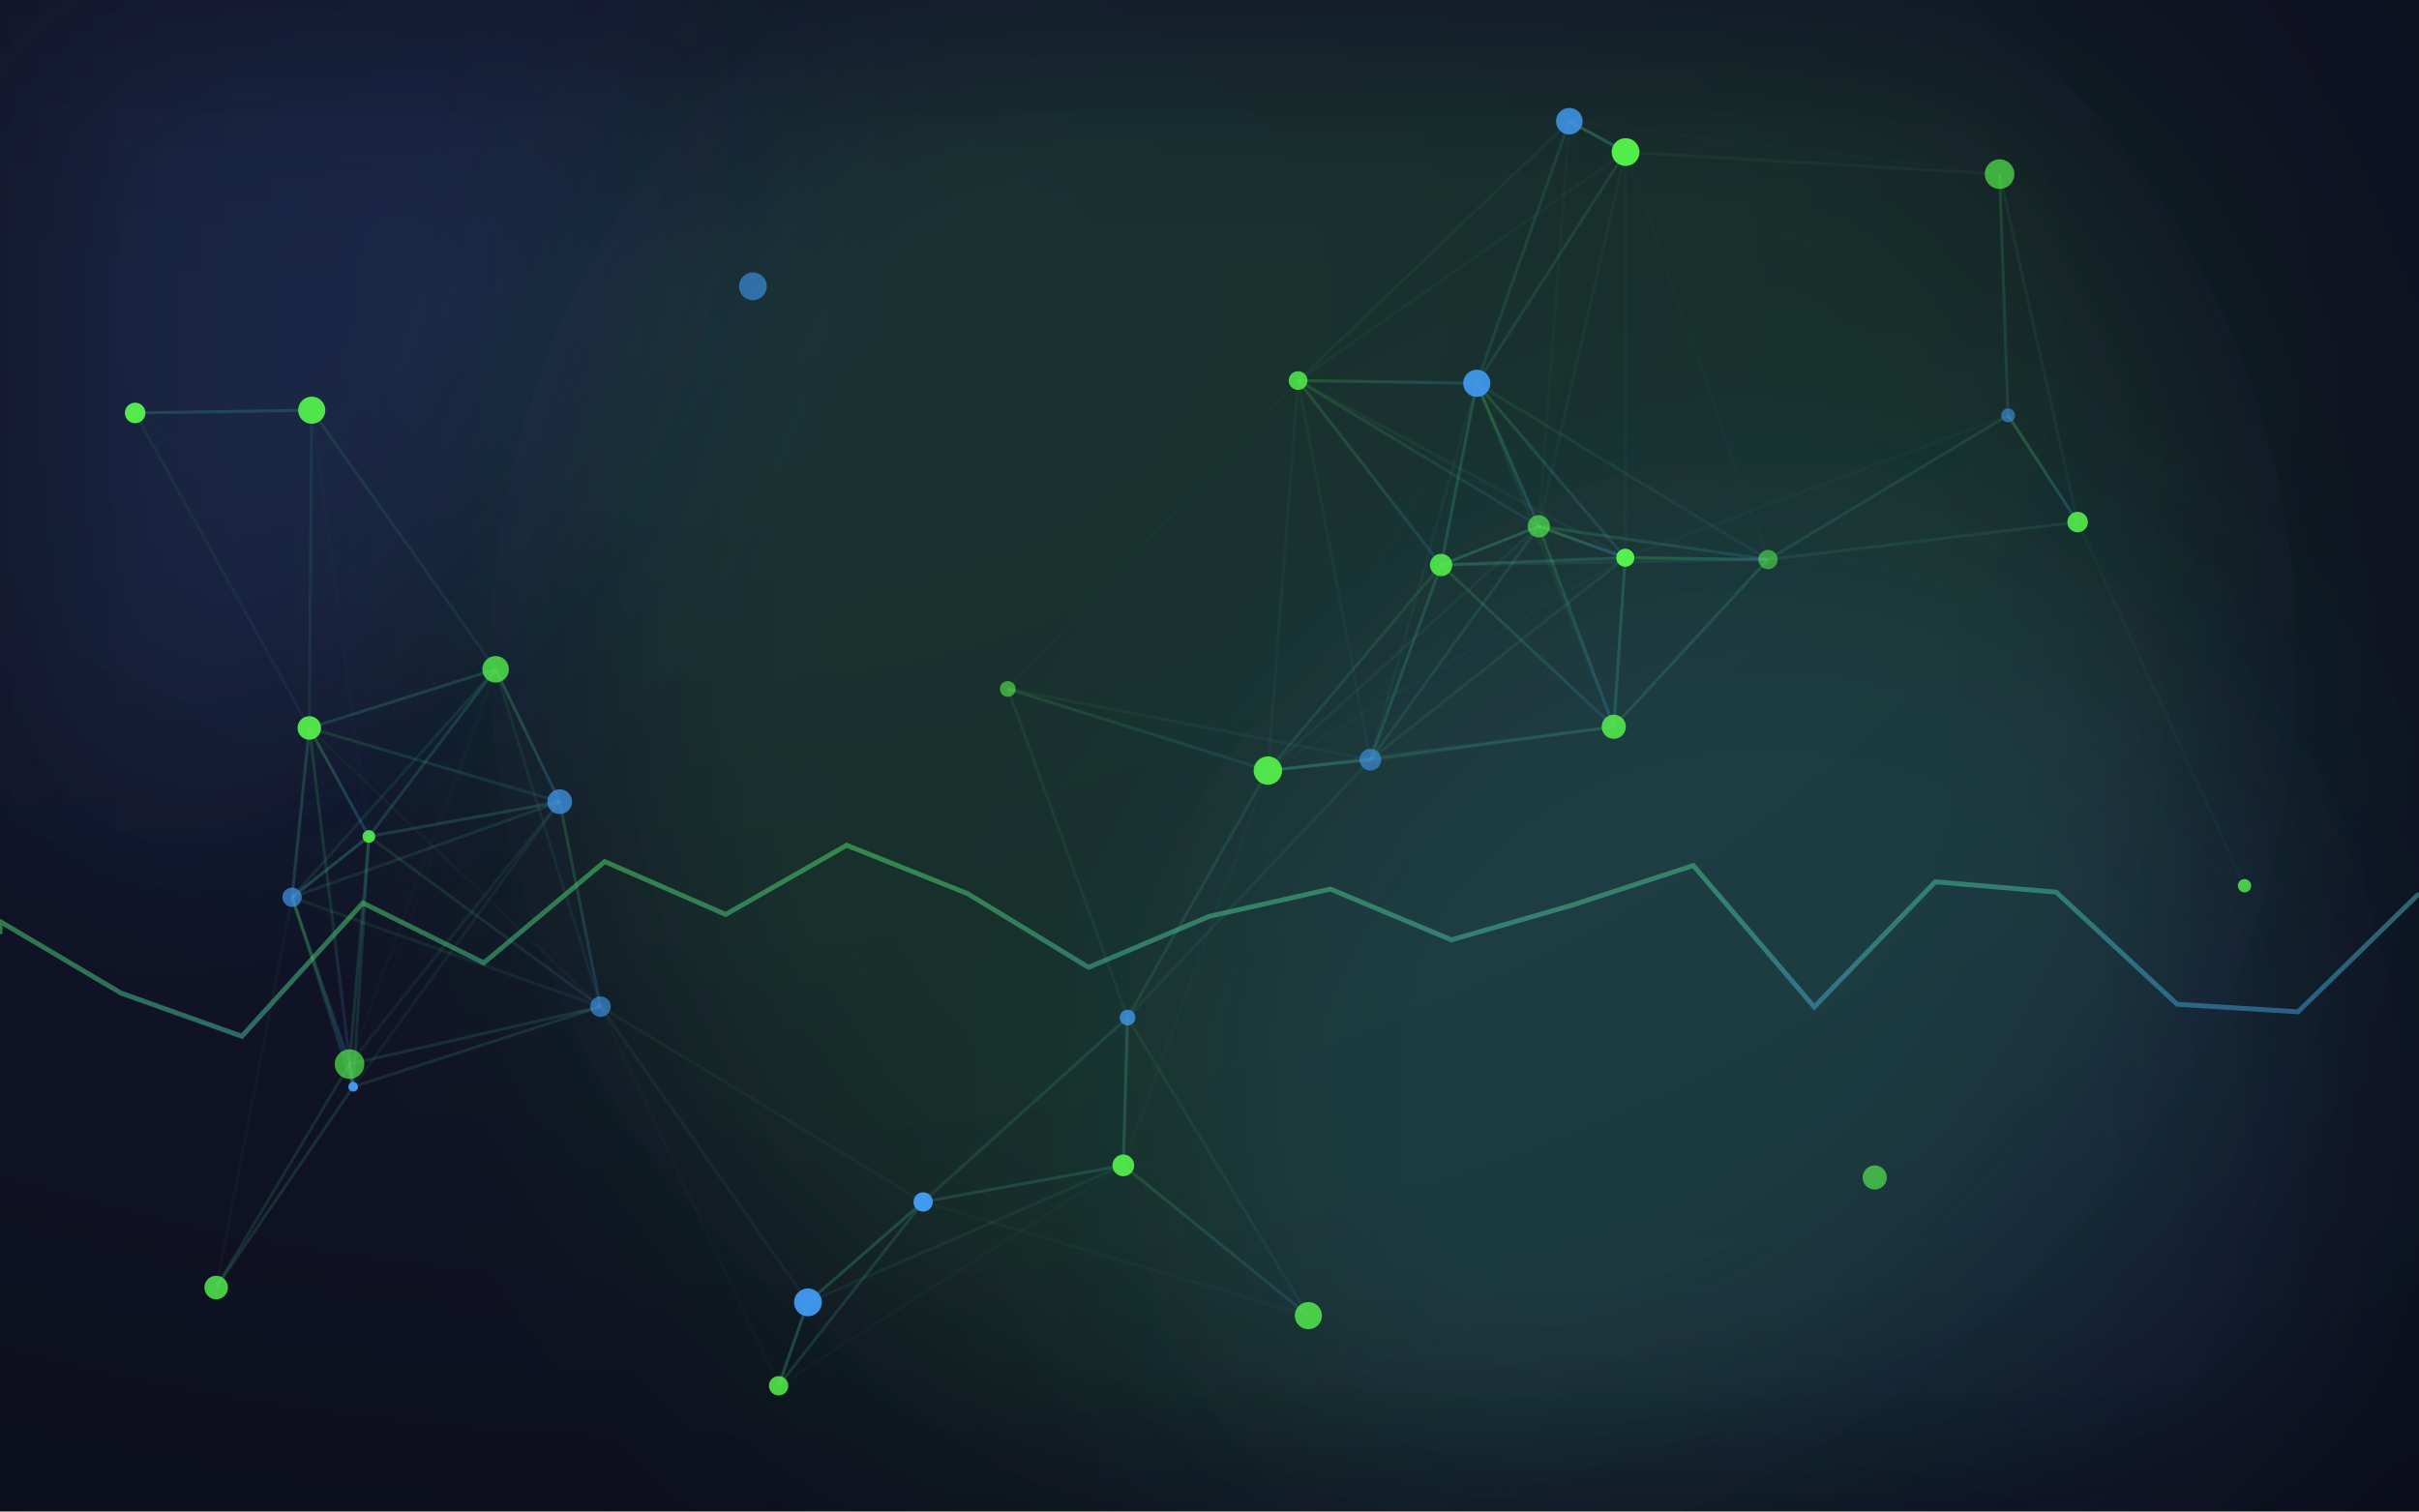
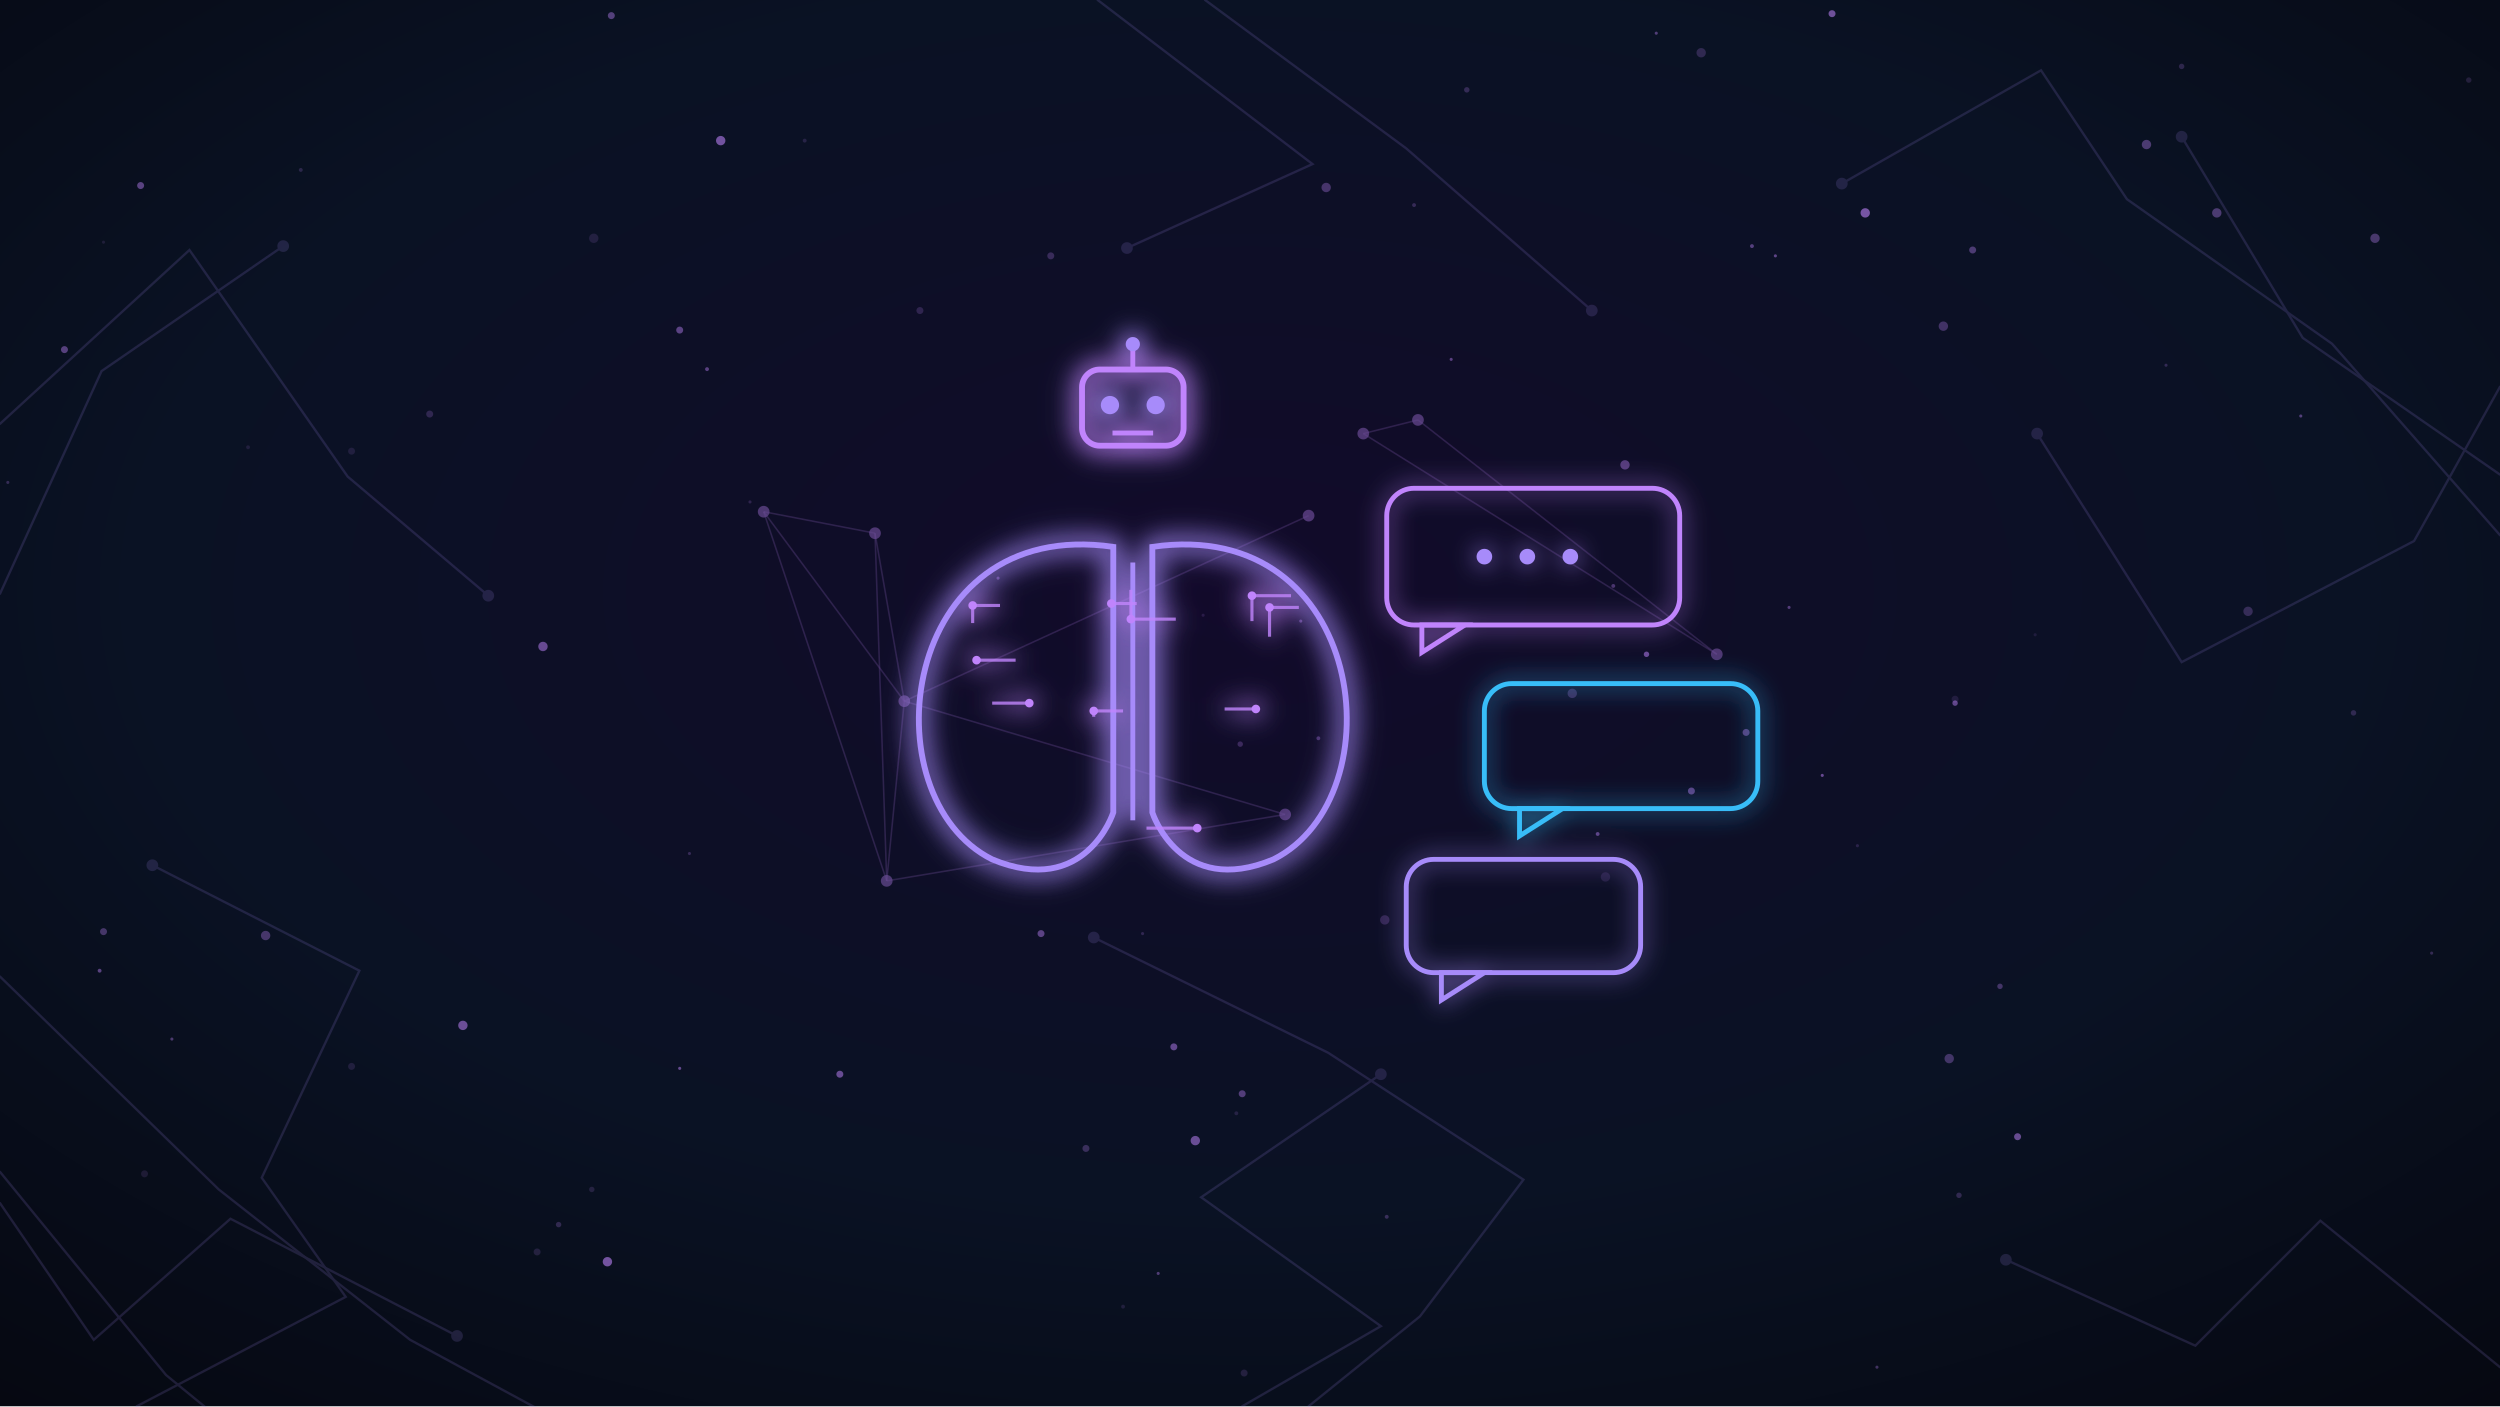
- <svg xmlns="http://www.w3.org/2000/svg" viewBox="0 0 800 500" role="img" aria-label="">
+ <svg xmlns="http://www.w3.org/2000/svg" viewBox="0 0 1280 720" width="1280" height="720">
  <defs>
-     <linearGradient id="lg" x1="0" y1="0" x2="1" y2="1">
-       <stop offset="0" stop-color="hsl(117 85% 62%)" />
-       <stop offset="1" stop-color="hsl(210 85% 60%)" />
+     <radialGradient id="bg" cx="50%" cy="42%" r="80%">
+       <stop offset="0%" stop-color="#120a2a" />
+       <stop offset="55%" stop-color="#0a1224" />
+       <stop offset="100%" stop-color="#05070f" />
+     </radialGradient>
+     <linearGradient id="acc" x1="0" y1="0" x2="1" y2="1">
+       <stop offset="0%" stop-color="#a78bfa" />
+       <stop offset="50%" stop-color="#c084fc" />
+       <stop offset="100%" stop-color="#38bdf8" />
    </linearGradient>
-     <radialGradient id="bg" cx="0.3" cy="0.2" r="1.1">
-       <stop offset="0" stop-color="#141830" />
-       <stop offset="1" stop-color="#0b0d18" />
-     </radialGradient>
-     <filter id="blur" x="-60%" y="-60%" width="220%" height="220%">
-       <feGaussianBlur stdDeviation="46" />
+     <linearGradient id="accV" x1="0" y1="0" x2="0" y2="1">
+       <stop offset="0%" stop-color="#a78bfa" />
+       <stop offset="100%" stop-color="#38bdf8" />
+     </linearGradient>
+     <filter id="glow" x="-60%" y="-60%" width="220%" height="220%">
+       <feGaussianBlur stdDeviation="6" result="b" />
+       <feMerge>
+         <feMergeNode in="b" />
+         <feMergeNode in="SourceGraphic" />
+       </feMerge>
+     </filter>
+     <filter id="softglow" x="-80%" y="-80%" width="260%" height="260%">
+       <feGaussianBlur stdDeviation="14" result="b" />
+       <feMerge>
+         <feMergeNode in="b" />
+         <feMergeNode in="SourceGraphic" />
+       </feMerge>
    </filter>
  </defs>
-   <rect width="800" height="500" fill="url(#bg)" />
-   <circle cx="4" cy="49" r="216" fill="hsl(210 85% 60%)" fill-opacity="0.13" filter="url(#blur)" />
-   <circle cx="461" cy="219" r="277" fill="hsl(117 85% 62%)" fill-opacity="0.13" filter="url(#blur)" />
-   <circle cx="582" cy="362" r="190" fill="hsl(210 85% 60%)" fill-opacity="0.13" filter="url(#blur)" />
-   <path d="M 0 309 L 0 304.8 L 40 328.5 L 80 342.8 L 120 298.7 L 160 318.5 L 200 285.0 L 240 302.5 L 280 279.6 L 320 295.6 L 360 320.0 L 400 303.1 L 440 294.1 L 480 310.9 L 520 299.4 L 560 286.3 L 600 333.1 L 640 291.7 L 680 295.1 L 720 332.2 L 760 334.7 L 800 295.6" fill="none" stroke="url(#lg)" stroke-opacity="0.5" stroke-width="1.6" />
-   <line x1="305.3" y1="397.6" x2="371.5" y2="385.5" stroke="url(#lg)" stroke-opacity="0.187" stroke-width="1" />
-   <line x1="305.3" y1="397.6" x2="198.6" y2="333.0" stroke="url(#lg)" stroke-opacity="0.057" stroke-width="1" />
-   <line x1="305.3" y1="397.6" x2="257.5" y2="458.4" stroke="url(#lg)" stroke-opacity="0.165" stroke-width="1" />
-   <line x1="305.3" y1="397.6" x2="372.9" y2="336.6" stroke="url(#lg)" stroke-opacity="0.134" stroke-width="1" />
-   <line x1="305.3" y1="397.6" x2="432.7" y2="435.2" stroke="url(#lg)" stroke-opacity="0.039" stroke-width="1" />
-   <line x1="305.3" y1="397.6" x2="267.2" y2="430.8" stroke="url(#lg)" stroke-opacity="0.225" stroke-width="1" />
-   <line x1="537.5" y1="184.5" x2="508.9" y2="174.1" stroke="url(#lg)" stroke-opacity="0.271" stroke-width="1" />
-   <line x1="537.5" y1="184.5" x2="664.1" y2="137.4" stroke="url(#lg)" stroke-opacity="0.034" stroke-width="1" />
-   <line x1="537.5" y1="184.5" x2="488.4" y2="126.8" stroke="url(#lg)" stroke-opacity="0.168" stroke-width="1" />
-   <line x1="537.5" y1="184.5" x2="519.0" y2="40.1" stroke="url(#lg)" stroke-opacity="0.010" stroke-width="1" />
-   <line x1="537.5" y1="184.5" x2="476.6" y2="186.9" stroke="url(#lg)" stroke-opacity="0.202" stroke-width="1" />
-   <line x1="537.5" y1="184.5" x2="419.3" y2="254.9" stroke="url(#lg)" stroke-opacity="0.028" stroke-width="1" />
-   <line x1="537.5" y1="184.5" x2="537.6" y2="50.3" stroke="url(#lg)" stroke-opacity="0.036" stroke-width="1" />
-   <line x1="537.5" y1="184.5" x2="584.7" y2="185.1" stroke="url(#lg)" stroke-opacity="0.233" stroke-width="1" />
-   <line x1="537.5" y1="184.5" x2="533.7" y2="240.4" stroke="url(#lg)" stroke-opacity="0.213" stroke-width="1" />
-   <line x1="537.5" y1="184.5" x2="429.3" y2="125.9" stroke="url(#lg)" stroke-opacity="0.061" stroke-width="1" />
-   <line x1="537.5" y1="184.5" x2="453.2" y2="251.3" stroke="url(#lg)" stroke-opacity="0.096" stroke-width="1" />
-   <line x1="371.5" y1="385.5" x2="257.5" y2="458.4" stroke="url(#lg)" stroke-opacity="0.033" stroke-width="1" />
-   <line x1="371.5" y1="385.5" x2="372.9" y2="336.6" stroke="url(#lg)" stroke-opacity="0.229" stroke-width="1" />
-   <line x1="371.5" y1="385.5" x2="432.7" y2="435.2" stroke="url(#lg)" stroke-opacity="0.161" stroke-width="1" />
-   <line x1="371.5" y1="385.5" x2="267.2" y2="430.8" stroke="url(#lg)" stroke-opacity="0.082" stroke-width="1" />
-   <line x1="371.5" y1="385.5" x2="419.3" y2="254.9" stroke="url(#lg)" stroke-opacity="0.025" stroke-width="1" />
-   <line x1="185.1" y1="265.2" x2="122.0" y2="276.7" stroke="url(#lg)" stroke-opacity="0.195" stroke-width="1" />
-   <line x1="185.1" y1="265.2" x2="198.6" y2="333.0" stroke="url(#lg)" stroke-opacity="0.183" stroke-width="1" />
-   <line x1="185.1" y1="265.2" x2="115.6" y2="352.0" stroke="url(#lg)" stroke-opacity="0.088" stroke-width="1" />
-   <line x1="185.1" y1="265.2" x2="102.3" y2="240.8" stroke="url(#lg)" stroke-opacity="0.144" stroke-width="1" />
-   <line x1="185.1" y1="265.2" x2="96.6" y2="296.8" stroke="url(#lg)" stroke-opacity="0.127" stroke-width="1" />
-   <line x1="185.1" y1="265.2" x2="116.8" y2="359.5" stroke="url(#lg)" stroke-opacity="0.076" stroke-width="1" />
-   <line x1="185.1" y1="265.2" x2="163.9" y2="221.4" stroke="url(#lg)" stroke-opacity="0.230" stroke-width="1" />
-   <line x1="508.9" y1="174.1" x2="488.4" y2="126.8" stroke="url(#lg)" stroke-opacity="0.223" stroke-width="1" />
-   <line x1="508.9" y1="174.1" x2="519.0" y2="40.1" stroke="url(#lg)" stroke-opacity="0.035" stroke-width="1" />
-   <line x1="508.9" y1="174.1" x2="476.6" y2="186.9" stroke="url(#lg)" stroke-opacity="0.261" stroke-width="1" />
-   <line x1="508.9" y1="174.1" x2="419.3" y2="254.9" stroke="url(#lg)" stroke-opacity="0.066" stroke-width="1" />
-   <line x1="508.9" y1="174.1" x2="537.6" y2="50.3" stroke="url(#lg)" stroke-opacity="0.052" stroke-width="1" />
-   <line x1="508.9" y1="174.1" x2="584.7" y2="185.1" stroke="url(#lg)" stroke-opacity="0.166" stroke-width="1" />
-   <line x1="508.9" y1="174.1" x2="533.7" y2="240.4" stroke="url(#lg)" stroke-opacity="0.180" stroke-width="1" />
-   <line x1="508.9" y1="174.1" x2="429.3" y2="125.9" stroke="url(#lg)" stroke-opacity="0.129" stroke-width="1" />
-   <line x1="508.9" y1="174.1" x2="453.2" y2="251.3" stroke="url(#lg)" stroke-opacity="0.124" stroke-width="1" />
-   <line x1="103.1" y1="135.7" x2="122.0" y2="276.7" stroke="url(#lg)" stroke-opacity="0.017" stroke-width="1" />
-   <line x1="103.1" y1="135.7" x2="44.7" y2="136.6" stroke="url(#lg)" stroke-opacity="0.208" stroke-width="1" />
-   <line x1="103.1" y1="135.7" x2="102.3" y2="240.8" stroke="url(#lg)" stroke-opacity="0.102" stroke-width="1" />
-   <line x1="103.1" y1="135.7" x2="163.9" y2="221.4" stroke="url(#lg)" stroke-opacity="0.102" stroke-width="1" />
-   <line x1="122.0" y1="276.7" x2="198.6" y2="333.0" stroke="url(#lg)" stroke-opacity="0.124" stroke-width="1" />
-   <line x1="122.0" y1="276.7" x2="115.6" y2="352.0" stroke="url(#lg)" stroke-opacity="0.169" stroke-width="1" />
-   <line x1="122.0" y1="276.7" x2="102.3" y2="240.8" stroke="url(#lg)" stroke-opacity="0.247" stroke-width="1" />
-   <line x1="122.0" y1="276.7" x2="96.6" y2="296.8" stroke="url(#lg)" stroke-opacity="0.267" stroke-width="1" />
-   <line x1="122.0" y1="276.7" x2="116.8" y2="359.5" stroke="url(#lg)" stroke-opacity="0.152" stroke-width="1" />
-   <line x1="122.0" y1="276.7" x2="163.9" y2="221.4" stroke="url(#lg)" stroke-opacity="0.183" stroke-width="1" />
-   <line x1="198.6" y1="333.0" x2="115.6" y2="352.0" stroke="url(#lg)" stroke-opacity="0.147" stroke-width="1" />
-   <line x1="198.6" y1="333.0" x2="257.5" y2="458.4" stroke="url(#lg)" stroke-opacity="0.026" stroke-width="1" />
-   <line x1="198.6" y1="333.0" x2="102.3" y2="240.8" stroke="url(#lg)" stroke-opacity="0.038" stroke-width="1" />
-   <line x1="198.6" y1="333.0" x2="267.2" y2="430.8" stroke="url(#lg)" stroke-opacity="0.069" stroke-width="1" />
-   <line x1="198.6" y1="333.0" x2="96.6" y2="296.8" stroke="url(#lg)" stroke-opacity="0.095" stroke-width="1" />
-   <line x1="198.6" y1="333.0" x2="116.8" y2="359.5" stroke="url(#lg)" stroke-opacity="0.145" stroke-width="1" />
-   <line x1="198.6" y1="333.0" x2="163.9" y2="221.4" stroke="url(#lg)" stroke-opacity="0.075" stroke-width="1" />
-   <line x1="115.6" y1="352.0" x2="102.3" y2="240.8" stroke="url(#lg)" stroke-opacity="0.086" stroke-width="1" />
-   <line x1="115.6" y1="352.0" x2="71.5" y2="425.9" stroke="url(#lg)" stroke-opacity="0.145" stroke-width="1" />
-   <line x1="115.6" y1="352.0" x2="96.6" y2="296.8" stroke="url(#lg)" stroke-opacity="0.208" stroke-width="1" />
-   <line x1="115.6" y1="352.0" x2="116.8" y2="359.5" stroke="url(#lg)" stroke-opacity="0.323" stroke-width="1" />
-   <line x1="115.6" y1="352.0" x2="163.9" y2="221.4" stroke="url(#lg)" stroke-opacity="0.024" stroke-width="1" />
-   <line x1="661.3" y1="57.6" x2="664.1" y2="137.4" stroke="url(#lg)" stroke-opacity="0.159" stroke-width="1" />
-   <line x1="661.3" y1="57.6" x2="687.1" y2="172.7" stroke="url(#lg)" stroke-opacity="0.073" stroke-width="1" />
-   <line x1="661.3" y1="57.6" x2="519.0" y2="40.1" stroke="url(#lg)" stroke-opacity="0.015" stroke-width="1" />
-   <line x1="661.3" y1="57.6" x2="537.6" y2="50.3" stroke="url(#lg)" stroke-opacity="0.059" stroke-width="1" />
-   <line x1="661.3" y1="57.6" x2="584.7" y2="185.1" stroke="url(#lg)" stroke-opacity="0.003" stroke-width="1" />
-   <line x1="664.1" y1="137.4" x2="687.1" y2="172.7" stroke="url(#lg)" stroke-opacity="0.245" stroke-width="1" />
-   <line x1="664.1" y1="137.4" x2="584.7" y2="185.1" stroke="url(#lg)" stroke-opacity="0.130" stroke-width="1" />
-   <line x1="257.5" y1="458.4" x2="267.2" y2="430.8" stroke="url(#lg)" stroke-opacity="0.274" stroke-width="1" />
-   <line x1="44.7" y1="136.6" x2="102.3" y2="240.8" stroke="url(#lg)" stroke-opacity="0.070" stroke-width="1" />
-   <line x1="44.7" y1="136.6" x2="163.9" y2="221.4" stroke="url(#lg)" stroke-opacity="0.008" stroke-width="1" />
-   <line x1="488.4" y1="126.8" x2="519.0" y2="40.1" stroke="url(#lg)" stroke-opacity="0.132" stroke-width="1" />
-   <line x1="488.4" y1="126.8" x2="476.6" y2="186.9" stroke="url(#lg)" stroke-opacity="0.201" stroke-width="1" />
-   <line x1="488.4" y1="126.8" x2="419.3" y2="254.9" stroke="url(#lg)" stroke-opacity="0.010" stroke-width="1" />
-   <line x1="488.4" y1="126.8" x2="537.6" y2="50.3" stroke="url(#lg)" stroke-opacity="0.134" stroke-width="1" />
-   <line x1="488.4" y1="126.8" x2="584.7" y2="185.1" stroke="url(#lg)" stroke-opacity="0.085" stroke-width="1" />
-   <line x1="488.4" y1="126.8" x2="533.7" y2="240.4" stroke="url(#lg)" stroke-opacity="0.063" stroke-width="1" />
-   <line x1="488.4" y1="126.8" x2="429.3" y2="125.9" stroke="url(#lg)" stroke-opacity="0.206" stroke-width="1" />
-   <line x1="488.4" y1="126.8" x2="453.2" y2="251.3" stroke="url(#lg)" stroke-opacity="0.047" stroke-width="1" />
-   <line x1="102.3" y1="240.8" x2="96.6" y2="296.8" stroke="url(#lg)" stroke-opacity="0.212" stroke-width="1" />
-   <line x1="102.3" y1="240.8" x2="116.8" y2="359.5" stroke="url(#lg)" stroke-opacity="0.069" stroke-width="1" />
-   <line x1="102.3" y1="240.8" x2="163.9" y2="221.4" stroke="url(#lg)" stroke-opacity="0.193" stroke-width="1" />
-   <line x1="687.1" y1="172.7" x2="584.7" y2="185.1" stroke="url(#lg)" stroke-opacity="0.106" stroke-width="1" />
-   <line x1="687.1" y1="172.7" x2="742.3" y2="293.0" stroke="url(#lg)" stroke-opacity="0.040" stroke-width="1" />
-   <line x1="519.0" y1="40.1" x2="537.6" y2="50.3" stroke="url(#lg)" stroke-opacity="0.292" stroke-width="1" />
-   <line x1="519.0" y1="40.1" x2="429.3" y2="125.9" stroke="url(#lg)" stroke-opacity="0.059" stroke-width="1" />
-   <line x1="476.6" y1="186.9" x2="333.3" y2="227.9" stroke="url(#lg)" stroke-opacity="0.002" stroke-width="1" />
-   <line x1="476.6" y1="186.9" x2="419.3" y2="254.9" stroke="url(#lg)" stroke-opacity="0.138" stroke-width="1" />
-   <line x1="476.6" y1="186.9" x2="537.6" y2="50.3" stroke="url(#lg)" stroke-opacity="0.001" stroke-width="1" />
-   <line x1="476.6" y1="186.9" x2="584.7" y2="185.1" stroke="url(#lg)" stroke-opacity="0.095" stroke-width="1" />
-   <line x1="476.6" y1="186.9" x2="533.7" y2="240.4" stroke="url(#lg)" stroke-opacity="0.163" stroke-width="1" />
-   <line x1="476.6" y1="186.9" x2="429.3" y2="125.9" stroke="url(#lg)" stroke-opacity="0.165" stroke-width="1" />
-   <line x1="476.6" y1="186.9" x2="453.2" y2="251.3" stroke="url(#lg)" stroke-opacity="0.185" stroke-width="1" />
-   <line x1="71.5" y1="425.9" x2="96.6" y2="296.8" stroke="url(#lg)" stroke-opacity="0.042" stroke-width="1" />
-   <line x1="71.5" y1="425.9" x2="116.8" y2="359.5" stroke="url(#lg)" stroke-opacity="0.158" stroke-width="1" />
-   <line x1="372.9" y1="336.6" x2="432.7" y2="435.2" stroke="url(#lg)" stroke-opacity="0.079" stroke-width="1" />
-   <line x1="372.9" y1="336.6" x2="333.3" y2="227.9" stroke="url(#lg)" stroke-opacity="0.078" stroke-width="1" />
-   <line x1="372.9" y1="336.6" x2="267.2" y2="430.8" stroke="url(#lg)" stroke-opacity="0.019" stroke-width="1" />
-   <line x1="372.9" y1="336.6" x2="419.3" y2="254.9" stroke="url(#lg)" stroke-opacity="0.127" stroke-width="1" />
-   <line x1="372.9" y1="336.6" x2="453.2" y2="251.3" stroke="url(#lg)" stroke-opacity="0.074" stroke-width="1" />
-   <line x1="333.3" y1="227.9" x2="419.3" y2="254.9" stroke="url(#lg)" stroke-opacity="0.136" stroke-width="1" />
-   <line x1="333.3" y1="227.9" x2="429.3" y2="125.9" stroke="url(#lg)" stroke-opacity="0.022" stroke-width="1" />
-   <line x1="333.3" y1="227.9" x2="453.2" y2="251.3" stroke="url(#lg)" stroke-opacity="0.063" stroke-width="1" />
-   <line x1="419.3" y1="254.9" x2="533.7" y2="240.4" stroke="url(#lg)" stroke-opacity="0.078" stroke-width="1" />
-   <line x1="419.3" y1="254.9" x2="429.3" y2="125.9" stroke="url(#lg)" stroke-opacity="0.047" stroke-width="1" />
-   <line x1="419.3" y1="254.9" x2="453.2" y2="251.3" stroke="url(#lg)" stroke-opacity="0.263" stroke-width="1" />
-   <line x1="537.6" y1="50.3" x2="584.7" y2="185.1" stroke="url(#lg)" stroke-opacity="0.016" stroke-width="1" />
-   <line x1="537.6" y1="50.3" x2="429.3" y2="125.9" stroke="url(#lg)" stroke-opacity="0.041" stroke-width="1" />
-   <line x1="96.6" y1="296.8" x2="116.8" y2="359.5" stroke="url(#lg)" stroke-opacity="0.191" stroke-width="1" />
-   <line x1="96.6" y1="296.8" x2="163.9" y2="221.4" stroke="url(#lg)" stroke-opacity="0.111" stroke-width="1" />
-   <line x1="584.7" y1="185.1" x2="533.7" y2="240.4" stroke="url(#lg)" stroke-opacity="0.170" stroke-width="1" />
-   <line x1="584.7" y1="185.1" x2="453.2" y2="251.3" stroke="url(#lg)" stroke-opacity="0.006" stroke-width="1" />
-   <line x1="533.7" y1="240.4" x2="453.2" y2="251.3" stroke="url(#lg)" stroke-opacity="0.156" stroke-width="1" />
-   <line x1="116.8" y1="359.5" x2="163.9" y2="221.4" stroke="url(#lg)" stroke-opacity="0.009" stroke-width="1" />
-   <line x1="429.3" y1="125.9" x2="453.2" y2="251.3" stroke="url(#lg)" stroke-opacity="0.051" stroke-width="1" />
-   <circle cx="305.3" cy="397.6" r="3.2" fill="hsl(210 85% 60%)" fill-opacity="1.00" />
-   <circle cx="537.5" cy="184.5" r="3.0" fill="hsl(117 85% 62%)" fill-opacity="1.00" />
-   <circle cx="371.5" cy="385.5" r="3.6" fill="hsl(117 85% 62%)" fill-opacity="0.92" />
-   <circle cx="185.1" cy="265.2" r="4.1" fill="hsl(210 85% 60%)" fill-opacity="0.73" />
-   <circle cx="508.9" cy="174.1" r="3.7" fill="hsl(117 85% 62%)" fill-opacity="0.66" />
-   <circle cx="103.1" cy="135.7" r="4.5" fill="hsl(117 85% 62%)" fill-opacity="0.94" />
-   <circle cx="249.0" cy="94.7" r="4.6" fill="hsl(210 85% 60%)" fill-opacity="0.61" />
-   <circle cx="122.0" cy="276.7" r="2.1" fill="hsl(117 85% 62%)" fill-opacity="0.90" />
-   <circle cx="620.0" cy="389.5" r="4.0" fill="hsl(117 85% 62%)" fill-opacity="0.66" />
-   <circle cx="198.6" cy="333.0" r="3.4" fill="hsl(210 85% 60%)" fill-opacity="0.62" />
-   <circle cx="115.6" cy="352.0" r="4.9" fill="hsl(117 85% 62%)" fill-opacity="0.67" />
-   <circle cx="661.3" cy="57.6" r="4.9" fill="hsl(117 85% 62%)" fill-opacity="0.68" />
-   <circle cx="664.1" cy="137.4" r="2.3" fill="hsl(210 85% 60%)" fill-opacity="0.57" />
-   <circle cx="257.5" cy="458.4" r="3.2" fill="hsl(117 85% 62%)" fill-opacity="0.86" />
-   <circle cx="44.7" cy="136.6" r="3.4" fill="hsl(117 85% 62%)" fill-opacity="0.97" />
-   <circle cx="488.4" cy="126.8" r="4.5" fill="hsl(210 85% 60%)" fill-opacity="0.92" />
-   <circle cx="102.3" cy="240.8" r="3.9" fill="hsl(117 85% 62%)" fill-opacity="0.93" />
-   <circle cx="687.1" cy="172.7" r="3.4" fill="hsl(117 85% 62%)" fill-opacity="0.89" />
-   <circle cx="519.0" cy="40.1" r="4.4" fill="hsl(210 85% 60%)" fill-opacity="0.84" />
-   <circle cx="476.6" cy="186.9" r="3.7" fill="hsl(117 85% 62%)" fill-opacity="0.88" />
-   <circle cx="71.5" cy="425.9" r="3.9" fill="hsl(117 85% 62%)" fill-opacity="0.83" />
-   <circle cx="372.9" cy="336.6" r="2.6" fill="hsl(210 85% 60%)" fill-opacity="0.77" />
-   <circle cx="432.7" cy="435.2" r="4.5" fill="hsl(117 85% 62%)" fill-opacity="0.82" />
-   <circle cx="333.3" cy="227.9" r="2.6" fill="hsl(117 85% 62%)" fill-opacity="0.61" />
-   <circle cx="267.2" cy="430.8" r="4.6" fill="hsl(210 85% 60%)" fill-opacity="0.96" />
-   <circle cx="419.3" cy="254.9" r="4.7" fill="hsl(117 85% 62%)" fill-opacity="0.94" />
-   <circle cx="537.6" cy="50.3" r="4.6" fill="hsl(117 85% 62%)" fill-opacity="0.98" />
-   <circle cx="96.6" cy="296.8" r="3.2" fill="hsl(210 85% 60%)" fill-opacity="0.68" />
-   <circle cx="584.7" cy="185.1" r="3.2" fill="hsl(117 85% 62%)" fill-opacity="0.56" />
-   <circle cx="533.7" cy="240.4" r="4.0" fill="hsl(117 85% 62%)" fill-opacity="0.86" />
-   <circle cx="116.8" cy="359.5" r="1.6" fill="hsl(210 85% 60%)" fill-opacity="0.98" />
-   <circle cx="742.3" cy="293.0" r="2.2" fill="hsl(117 85% 62%)" fill-opacity="0.82" />
-   <circle cx="429.3" cy="125.9" r="3.1" fill="hsl(117 85% 62%)" fill-opacity="0.84" />
-   <circle cx="453.2" cy="251.3" r="3.6" fill="hsl(210 85% 60%)" fill-opacity="0.61" />
-   <circle cx="163.9" cy="221.4" r="4.4" fill="hsl(117 85% 62%)" fill-opacity="0.79" />
+   <rect width="1280" height="720" fill="url(#bg)" />
+   <g fill="#c084fc">
+     <circle cx="88" cy="532" r="0.8" opacity="0.36" />
+     <circle cx="805" cy="355" r="2.4" opacity="0.24" />
+     <circle cx="303" cy="609" r="1.4" opacity="0.15" />
+     <circle cx="843" cy="335" r="1.4" opacity="0.52" />
+     <circle cx="666" cy="318" r="0.8" opacity="0.38" />
+     <circle cx="412" cy="72" r="1" opacity="0.16" />
+     <circle cx="933" cy="397" r="0.8" opacity="0.5" />
+     <circle cx="848" cy="17" r="0.8" opacity="0.39" />
+     <circle cx="866" cy="405" r="1.8" opacity="0.43" />
+     <circle cx="612" cy="584" r="2.4" opacity="0.52" />
+     <circle cx="832" cy="238" r="2.4" opacity="0.39" />
+     <circle cx="220" cy="212" r="1.8" opacity="0.2" />
+     <circle cx="275" cy="641" r="1.8" opacity="0.15" />
+     <circle cx="938" cy="7" r="1.8" opacity="0.55" />
+     <circle cx="1216" cy="122" r="2.4" opacity="0.34" />
+     <circle cx="1024" cy="505" r="1.4" opacity="0.31" />
+     <circle cx="1109" cy="187" r="0.8" opacity="0.22" />
+     <circle cx="53" cy="477" r="1.8" opacity="0.33" />
+     <circle cx="538" cy="131" r="1.8" opacity="0.24" />
+     <circle cx="826" cy="300" r="1" opacity="0.33" />
+     <circle cx="616" cy="315" r="0.8" opacity="0.14" />
+     <circle cx="637" cy="703" r="1.8" opacity="0.15" />
+     <circle cx="136" cy="479" r="2.4" opacity="0.33" />
+     <circle cx="33" cy="179" r="1.8" opacity="0.42" />
+     <circle cx="154" cy="87" r="1" opacity="0.19" />
+     <circle cx="585" cy="478" r="0.8" opacity="0.2" />
+     <circle cx="961" cy="700" r="0.8" opacity="0.31" />
+     <circle cx="313" cy="8" r="1.8" opacity="0.41" />
+     <circle cx="593" cy="652" r="0.8" opacity="0.38" />
+     <circle cx="1205" cy="365" r="1.4" opacity="0.21" />
+     <circle cx="1042" cy="325" r="0.8" opacity="0.11" />
+     <circle cx="575" cy="669" r="1" opacity="0.13" />
+     <circle cx="601" cy="536" r="1.8" opacity="0.48" />
+     <circle cx="278" cy="331" r="2.4" opacity="0.5" />
+     <circle cx="1151" cy="313" r="2.4" opacity="0.24" />
+     <circle cx="1033" cy="582" r="1.8" opacity="0.51" />
+     <circle cx="127" cy="229" r="1" opacity="0.12" />
+     <circle cx="237" cy="525" r="2.4" opacity="0.53" />
+     <circle cx="533" cy="478" r="1.8" opacity="0.44" />
+     <circle cx="675" cy="378" r="1" opacity="0.32" />
+     <circle cx="679" cy="96" r="2.4" opacity="0.32" />
+     <circle cx="1264" cy="41" r="1.4" opacity="0.15" />
+     <circle cx="894" cy="375" r="1.8" opacity="0.4" />
+     <circle cx="751" cy="46" r="1.4" opacity="0.23" />
+     <circle cx="180" cy="231" r="1.8" opacity="0.12" />
+     <circle cx="348" cy="169" r="1.8" opacity="0.43" />
+     <circle cx="1135" cy="109" r="2.4" opacity="0.36" />
+     <circle cx="74" cy="601" r="1.8" opacity="0.12" />
+     <circle cx="286" cy="627" r="1.4" opacity="0.22" />
+     <circle cx="1117" cy="34" r="1.4" opacity="0.2" />
+     <circle cx="511" cy="296" r="0.8" opacity="0.39" />
+     <circle cx="909" cy="131" r="0.8" opacity="0.45" />
+     <circle cx="636" cy="560" r="1.8" opacity="0.39" />
+     <circle cx="724" cy="105" r="1" opacity="0.23" />
+     <circle cx="709" cy="471" r="2.4" opacity="0.21" />
+     <circle cx="916" cy="311" r="0.8" opacity="0.39" />
+     <circle cx="897" cy="126" r="1" opacity="0.41" />
+     <circle cx="1010" cy="128" r="1.8" opacity="0.36" />
+     <circle cx="1001" cy="358" r="1.8" opacity="0.12" />
+     <circle cx="871" cy="27" r="2.4" opacity="0.21" />
+     <circle cx="633" cy="570" r="1" opacity="0.15" />
+     <circle cx="818" cy="427" r="1" opacity="0.44" />
+     <circle cx="471" cy="159" r="1.8" opacity="0.19" />
+     <circle cx="1245" cy="488" r="0.8" opacity="0.24" />
+     <circle cx="822" cy="449" r="2.4" opacity="0.13" />
+     <circle cx="4" cy="247" r="0.8" opacity="0.24" />
+     <circle cx="995" cy="167" r="2.4" opacity="0.3" />
+     <circle cx="951" cy="433" r="0.8" opacity="0.17" />
+     <circle cx="353" cy="437" r="0.8" opacity="0.23" />
+     <circle cx="1003" cy="612" r="1.4" opacity="0.22" />
+     <circle cx="369" cy="72" r="2.4" opacity="0.57" />
+     <circle cx="53" cy="124" r="0.8" opacity="0.12" />
+     <circle cx="180" cy="546" r="1.8" opacity="0.13" />
+     <circle cx="72" cy="95" r="1.8" opacity="0.44" />
+     <circle cx="635" cy="381" r="1.4" opacity="0.24" />
+     <circle cx="304" cy="122" r="2.4" opacity="0.13" />
+     <circle cx="743" cy="184" r="0.8" opacity="0.42" />
+     <circle cx="1001" cy="360" r="1.4" opacity="0.46" />
+     <circle cx="955" cy="109" r="2.4" opacity="0.59" />
+     <circle cx="1178" cy="213" r="0.8" opacity="0.4" />
+     <circle cx="556" cy="588" r="1.8" opacity="0.26" />
+     <circle cx="430" cy="550" r="1.8" opacity="0.51" />
+     <circle cx="51" cy="497" r="1" opacity="0.43" />
+     <circle cx="362" cy="189" r="1" opacity="0.42" />
+     <circle cx="348" cy="547" r="0.8" opacity="0.49" />
+     <circle cx="384" cy="257" r="0.8" opacity="0.18" />
+     <circle cx="998" cy="542" r="2.4" opacity="0.31" />
+     <circle cx="1099" cy="74" r="2.4" opacity="0.36" />
+     <circle cx="710" cy="623" r="1" opacity="0.26" />
+     <circle cx="311" cy="646" r="2.4" opacity="0.58" />
+   </g>
+   <g stroke="#a78bfa" stroke-width="1.2" fill="none" opacity="0.16" stroke-linecap="round">
+     <path d="M 562 0 L 672 84 L 577 127" />
+     <circle cx="577" cy="127" r="3" fill="#a78bfa" stroke="none" />
+     <path d="M 617 0 L 720 76 L 815 159" />
+     <circle cx="815" cy="159" r="3" fill="#a78bfa" stroke="none" />
+     <path d="M 1280 198 L 1236 277 L 1117 339 L 1043 222" />
+     <circle cx="1043" cy="222" r="3" fill="#a78bfa" stroke="none" />
+     <path d="M 1280 700 L 1188 625 L 1124 689 L 1027 645" />
+     <circle cx="1027" cy="645" r="3" fill="#a78bfa" stroke="none" />
+     <path d="M 70 720 L 177 664 L 134 603 L 184 497 L 78 443" />
+     <circle cx="78" cy="443" r="3" fill="#a78bfa" stroke="none" />
+     <path d="M 670 720 L 727 674 L 780 604 L 680 539 L 560 480" />
+     <circle cx="560" cy="480" r="3" fill="#a78bfa" stroke="none" />
+     <path d="M 0 616 L 48 686 L 118 624 L 234 684" />
+     <circle cx="234" cy="684" r="3" fill="#a78bfa" stroke="none" />
+     <path d="M 636 720 L 707 679 L 615 613 L 707 550" />
+     <circle cx="707" cy="550" r="3" fill="#a78bfa" stroke="none" />
+     <path d="M 0 217 L 97 128 L 178 244 L 250 305" />
+     <circle cx="250" cy="305" r="3" fill="#a78bfa" stroke="none" />
+     <path d="M 1280 243 L 1179 173 L 1117 70" />
+     <circle cx="1117" cy="70" r="3" fill="#a78bfa" stroke="none" />
+     <path d="M 0 500 L 112 609 L 210 686 L 295 732 L 379 800" />
+     <circle cx="379" cy="800" r="3" fill="#a78bfa" stroke="none" />
+     <path d="M 1280 274 L 1194 176 L 1089 102 L 1045 36 L 943 94" />
+     <circle cx="943" cy="94" r="3" fill="#a78bfa" stroke="none" />
+     <path d="M 0 600 L 85 704 L 157 763" />
+     <circle cx="157" cy="763" r="3" fill="#a78bfa" stroke="none" />
+     <path d="M 0 304 L 52 190 L 145 126" />
+     <circle cx="145" cy="126" r="3" fill="#a78bfa" stroke="none" />
+   </g>
+   <g opacity="0.5">
+     <line x1="658.0" y1="417.0" x2="463.0" y2="359.0" stroke="#c084fc" stroke-width="0.8" opacity="0.35" />
+     <line x1="658.0" y1="417.0" x2="454.0" y2="451.0" stroke="#c084fc" stroke-width="0.8" opacity="0.35" />
+     <line x1="879.0" y1="335.0" x2="726.0" y2="215.0" stroke="#c084fc" stroke-width="0.8" opacity="0.35" />
+     <line x1="879.0" y1="335.0" x2="698.0" y2="222.0" stroke="#c084fc" stroke-width="0.8" opacity="0.35" />
+     <line x1="463.0" y1="359.0" x2="454.0" y2="451.0" stroke="#c084fc" stroke-width="0.8" opacity="0.35" />
+     <line x1="463.0" y1="359.0" x2="391.0" y2="262.0" stroke="#c084fc" stroke-width="0.8" opacity="0.35" />
+     <line x1="463.0" y1="359.0" x2="670.0" y2="264.0" stroke="#c084fc" stroke-width="0.8" opacity="0.35" />
+     <line x1="463.0" y1="359.0" x2="448.0" y2="273.0" stroke="#c084fc" stroke-width="0.8" opacity="0.35" />
+     <line x1="726.0" y1="215.0" x2="698.0" y2="222.0" stroke="#c084fc" stroke-width="0.8" opacity="0.35" />
+     <line x1="454.0" y1="451.0" x2="391.0" y2="262.0" stroke="#c084fc" stroke-width="0.8" opacity="0.35" />
+     <line x1="454.0" y1="451.0" x2="448.0" y2="273.0" stroke="#c084fc" stroke-width="0.8" opacity="0.35" />
+     <line x1="391.0" y1="262.0" x2="448.0" y2="273.0" stroke="#c084fc" stroke-width="0.8" opacity="0.35" />
+     <circle cx="658.0" cy="417.0" r="3" fill="#c084fc" opacity="0.7" />
+     <circle cx="879.0" cy="335.0" r="3" fill="#c084fc" opacity="0.7" />
+     <circle cx="463.0" cy="359.0" r="3" fill="#c084fc" opacity="0.7" />
+     <circle cx="726.0" cy="215.0" r="3" fill="#c084fc" opacity="0.7" />
+     <circle cx="454.0" cy="451.0" r="3" fill="#c084fc" opacity="0.7" />
+     <circle cx="391.0" cy="262.0" r="3" fill="#c084fc" opacity="0.7" />
+     <circle cx="670.0" cy="264.0" r="3" fill="#c084fc" opacity="0.7" />
+     <circle cx="698.0" cy="222.0" r="3" fill="#c084fc" opacity="0.7" />
+     <circle cx="448.0" cy="273.0" r="3" fill="#c084fc" opacity="0.7" />
+   </g>
+   <g filter="url(#glow)">
+     <g filter="url(#glow)">
+       <path d="M 570.0 280.0 C 460.0 264.0 444.0 408.0 508.0 440.0 C 556.0 460.0 570.0 416.0 570.0 416.0 Z" fill="none" stroke="#a78bfa" stroke-width="3" />
+       <path d="M 590.0 280.0 C 700.0 264.0 716.0 408.0 652.0 440.0 C 604.0 460.0 590.0 416.0 590.0 416.0 Z" fill="none" stroke="#a78bfa" stroke-width="3" />
+       <line x1="580.0" y1="288.0" x2="580.0" y2="420.0" stroke="#a78bfa" stroke-width="2.5" />
+       <path d="M 575.0 364.0 H 560.0 V 367.0" fill="none" stroke="#c084fc" stroke-width="1.6" opacity="0.8" />
+       <circle cx="560.0" cy="364.0" r="2.2" fill="#c084fc" />
+       <path d="M 665.0 311.0 H 650.0 V 326.0" fill="none" stroke="#c084fc" stroke-width="1.6" opacity="0.8" />
+       <circle cx="650.0" cy="311.0" r="2.2" fill="#c084fc" />
+       <path d="M 512.0 310.0 H 498.0 V 319.0" fill="none" stroke="#c084fc" stroke-width="1.6" opacity="0.8" />
+       <circle cx="498.0" cy="310.0" r="2.2" fill="#c084fc" />
+       <path d="M 582.0 309.0 H 569.0 V 309.0" fill="none" stroke="#c084fc" stroke-width="1.6" opacity="0.8" />
+       <circle cx="569.0" cy="309.0" r="2.2" fill="#c084fc" />
+       <path d="M 520.0 338.0 H 500.0 V 340.0" fill="none" stroke="#c084fc" stroke-width="1.6" opacity="0.8" />
+       <circle cx="500.0" cy="338.0" r="2.2" fill="#c084fc" />
+       <path d="M 508.0 360.0 H 527.0 V 361.0" fill="none" stroke="#c084fc" stroke-width="1.6" opacity="0.8" />
+       <circle cx="527.0" cy="360.0" r="2.2" fill="#c084fc" />
+       <path d="M 587.0 424.0 H 613.0 V 423.0" fill="none" stroke="#c084fc" stroke-width="1.6" opacity="0.8" />
+       <circle cx="613.0" cy="424.0" r="2.2" fill="#c084fc" />
+       <path d="M 661.0 305.0 H 641.0 V 318.0" fill="none" stroke="#c084fc" stroke-width="1.6" opacity="0.8" />
+       <circle cx="641.0" cy="305.0" r="2.2" fill="#c084fc" />
+       <path d="M 602.0 317.0 H 579.0 V 302.0" fill="none" stroke="#c084fc" stroke-width="1.6" opacity="0.8" />
+       <circle cx="579.0" cy="317.0" r="2.2" fill="#c084fc" />
+       <path d="M 627.0 363.0 H 643.0 V 362.0" fill="none" stroke="#c084fc" stroke-width="1.6" opacity="0.8" />
+       <circle cx="643.0" cy="363.0" r="2.2" fill="#c084fc" />
+     </g>
+     <rect x="710.0" y="250.0" width="150" height="70" rx="14" fill="none" stroke="#c084fc" stroke-width="2.5" />
+     <path d="M 728.0 320.0 L 728.0 334.0 L 750.0 320.0 Z" fill="none" stroke="#c084fc" stroke-width="2.5" />
+     <rect x="760.0" y="350.0" width="140" height="64" rx="14" fill="none" stroke="#38bdf8" stroke-width="2.5" />
+     <path d="M 778.0 414.0 L 778.0 428.0 L 800.0 414.0 Z" fill="none" stroke="#38bdf8" stroke-width="2.5" />
+     <rect x="720.0" y="440.0" width="120" height="58" rx="14" fill="none" stroke="#a78bfa" stroke-width="2.5" />
+     <path d="M 738.0 498.0 L 738.0 512.0 L 760.0 498.0 Z" fill="none" stroke="#a78bfa" stroke-width="2.5" />
+     <circle cx="760.0" cy="285.0" r="4" fill="#a78bfa" />
+     <circle cx="782.0" cy="285.0" r="4" fill="#a78bfa" />
+     <circle cx="804.0" cy="285.0" r="4" fill="#a78bfa" />
+     <g filter="url(#glow)">
+       <rect x="554.0" y="189.2" width="52" height="39.0" rx="9.1" fill="none" stroke="#c084fc" stroke-width="3" />
+       <circle cx="568.3" cy="207.4" r="4.68" fill="#a78bfa" />
+       <circle cx="591.7" cy="207.4" r="4.68" fill="#a78bfa" />
+       <path d="M 569.6 221.7 H 590.4" stroke="#c084fc" stroke-width="2.5" />
+       <line x1="580.0" y1="189.2" x2="580.0" y2="177.5" stroke="#c084fc" stroke-width="2.5" />
+       <circle cx="580.0" cy="176.2" r="3.64" fill="#a78bfa" />
+     </g>
+   </g>
</svg>
